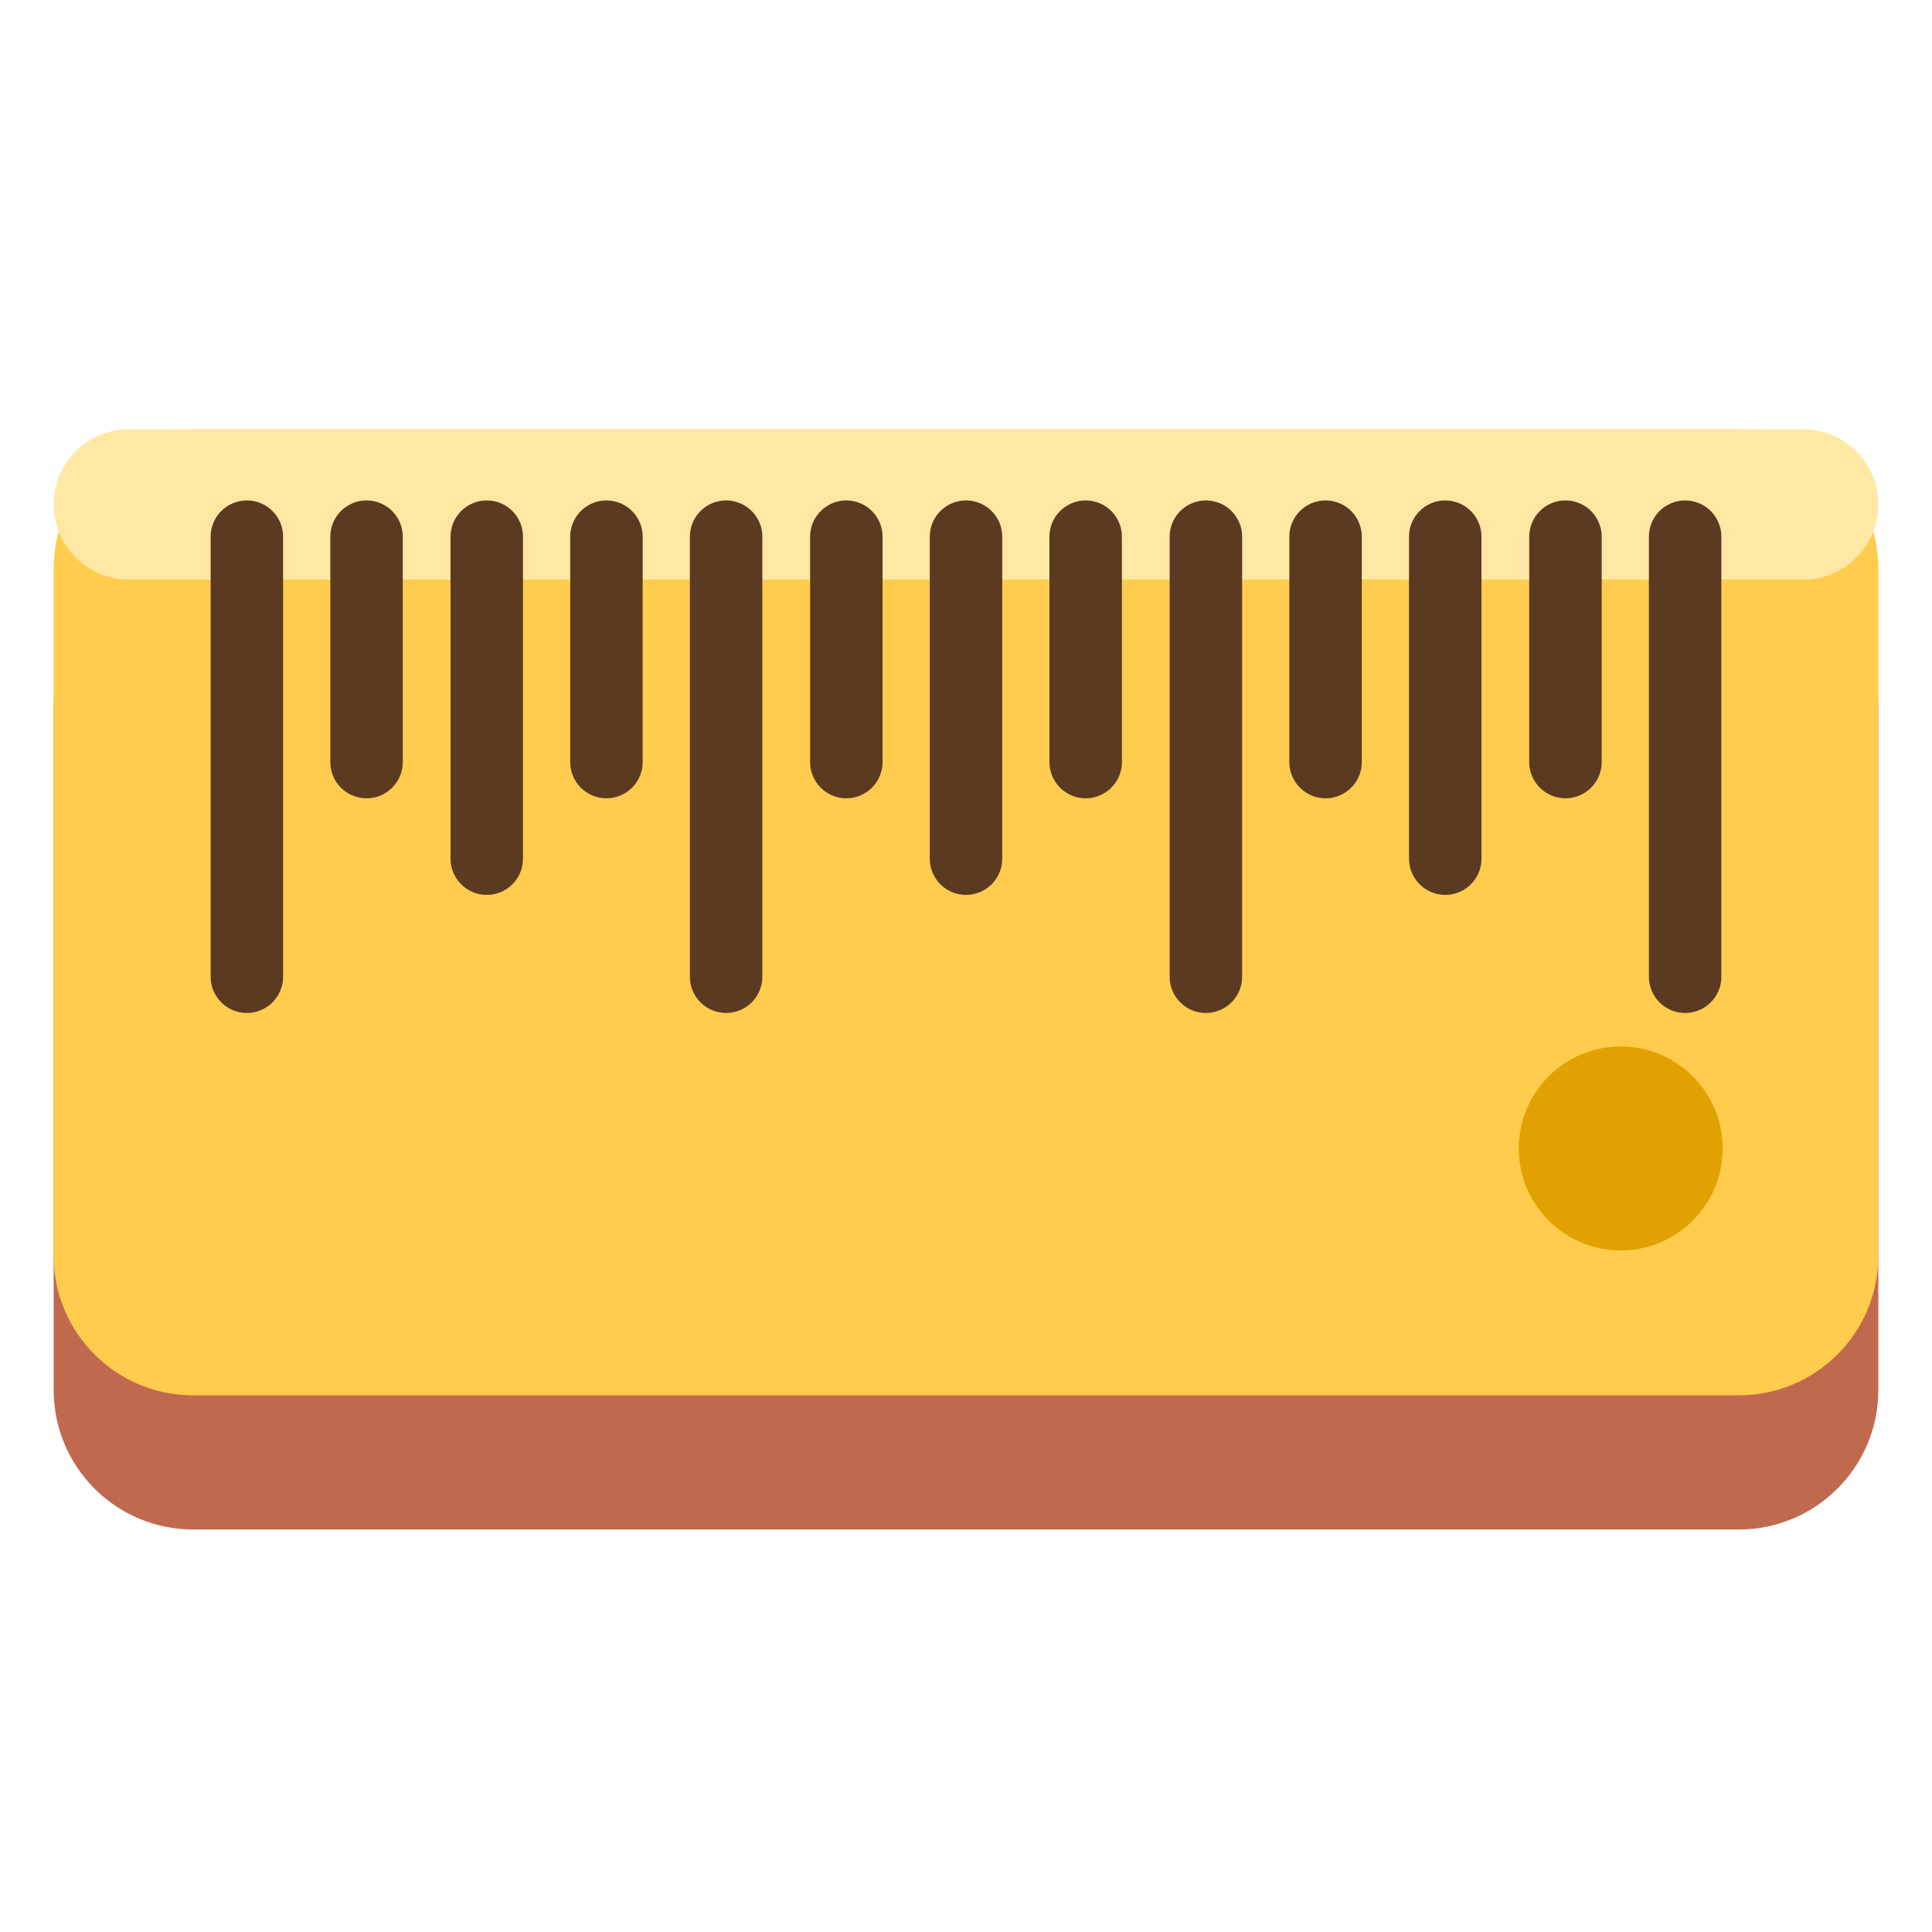
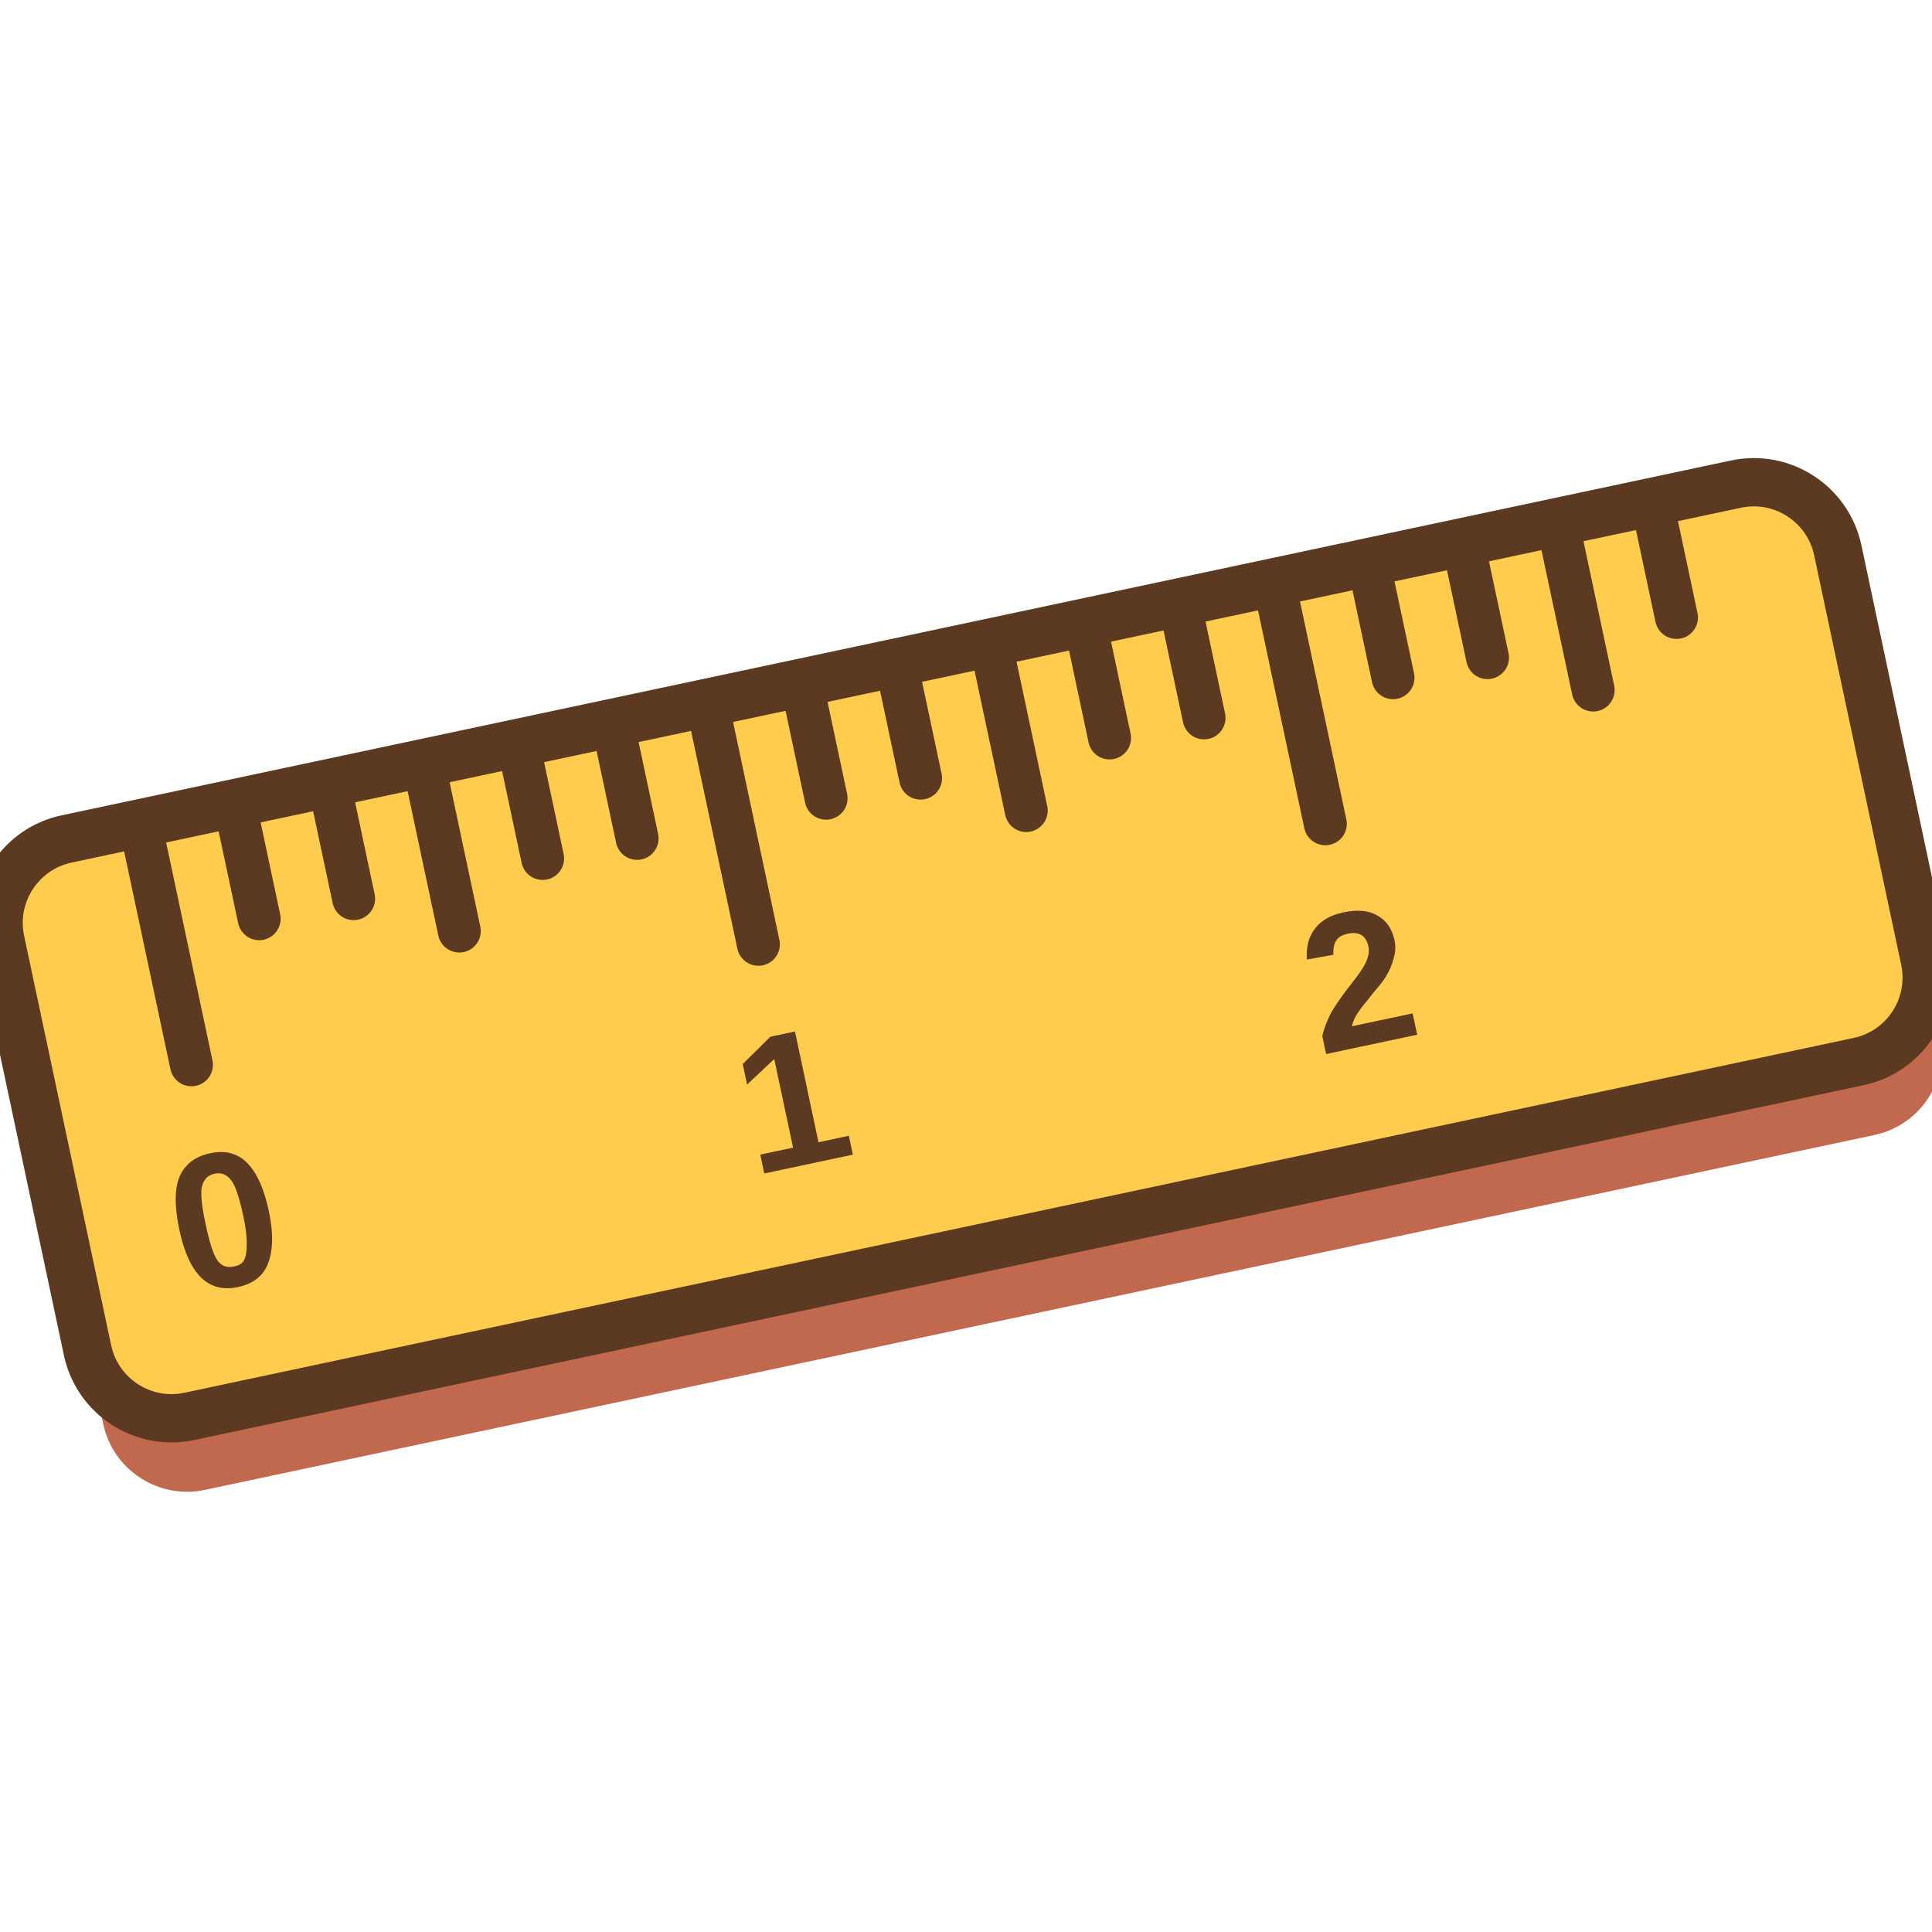
<svg xmlns="http://www.w3.org/2000/svg" viewBox="0 0 36 36">
-   <rect x="1" y="10.5" width="34" height="18" rx="2.6" fill="#C1694F" />
-   <rect x="1" y="8" width="34" height="18" rx="2.6" fill="#FFCC4D" />
-   <rect x="1" y="8" width="34" height="2.8" rx="1.4" fill="#FFE8A3" />
-   <g stroke="#5C3A21" stroke-width="1.35" stroke-linecap="round">
-     <path d="M4.60 10v8.2" />
-     <path d="M6.83 10v4.2" />
-     <path d="M9.07 10v6.0" />
-     <path d="M11.30 10v4.2" />
-     <path d="M13.53 10v8.2" />
-     <path d="M15.77 10v4.2" />
-     <path d="M18.00 10v6.0" />
-     <path d="M20.23 10v4.2" />
-     <path d="M22.47 10v8.2" />
-     <path d="M24.70 10v4.2" />
-     <path d="M26.93 10v6.0" />
-     <path d="M29.17 10v4.2" />
-     <path d="M31.40 10v8.2" />
+   <g transform="rotate(-12 18 18)">
+     <rect x="0.5" y="13.6" width="35" height="11" rx="1.6" fill="#C1694F" />
+     <rect x="0.5" y="12.2" width="35" height="11" rx="1.6" fill="#FFCC4D" stroke="#5C3A21" stroke-width="0.9" />
+     <g stroke="#5C3A21" stroke-width="0.8" stroke-linecap="round">
+       <path d="M3.5 12.6v4.2" />
+       <path d="M5.3 12.6v1.8" />
+       <path d="M7.1 12.6v1.8" />
+       <path d="M8.9 12.6v2.8" />
+       <path d="M10.7 12.6v1.8" />
+       <path d="M12.5 12.6v1.8" />
+       <path d="M14.3 12.6v4.2" />
+       <path d="M16.1 12.6v1.8" />
+       <path d="M17.9 12.6v1.8" />
+       <path d="M19.7 12.6v2.8" />
+       <path d="M21.5 12.6v1.8" />
+       <path d="M23.3 12.6v1.8" />
+       <path d="M25.1 12.6v4.2" />
+       <path d="M26.9 12.6v1.8" />
+       <path d="M28.7 12.6v1.8" />
+       <path d="M30.5 12.6v2.8" />
+       <path d="M32.3 12.6v1.8" />
+     </g>
+     <g fill="#5C3A21" font-family="Arial, Helvetica, sans-serif" font-weight="700" font-size="3.6" text-anchor="middle">
+       <text x="3.5" y="21">0</text>
+       <text x="14.3" y="21">1</text>
+       <text x="25.1" y="21">2</text>
+     </g>
  </g>
-   <circle cx="30.2" cy="21.4" r="1.9" fill="#E1A100" />
</svg>
